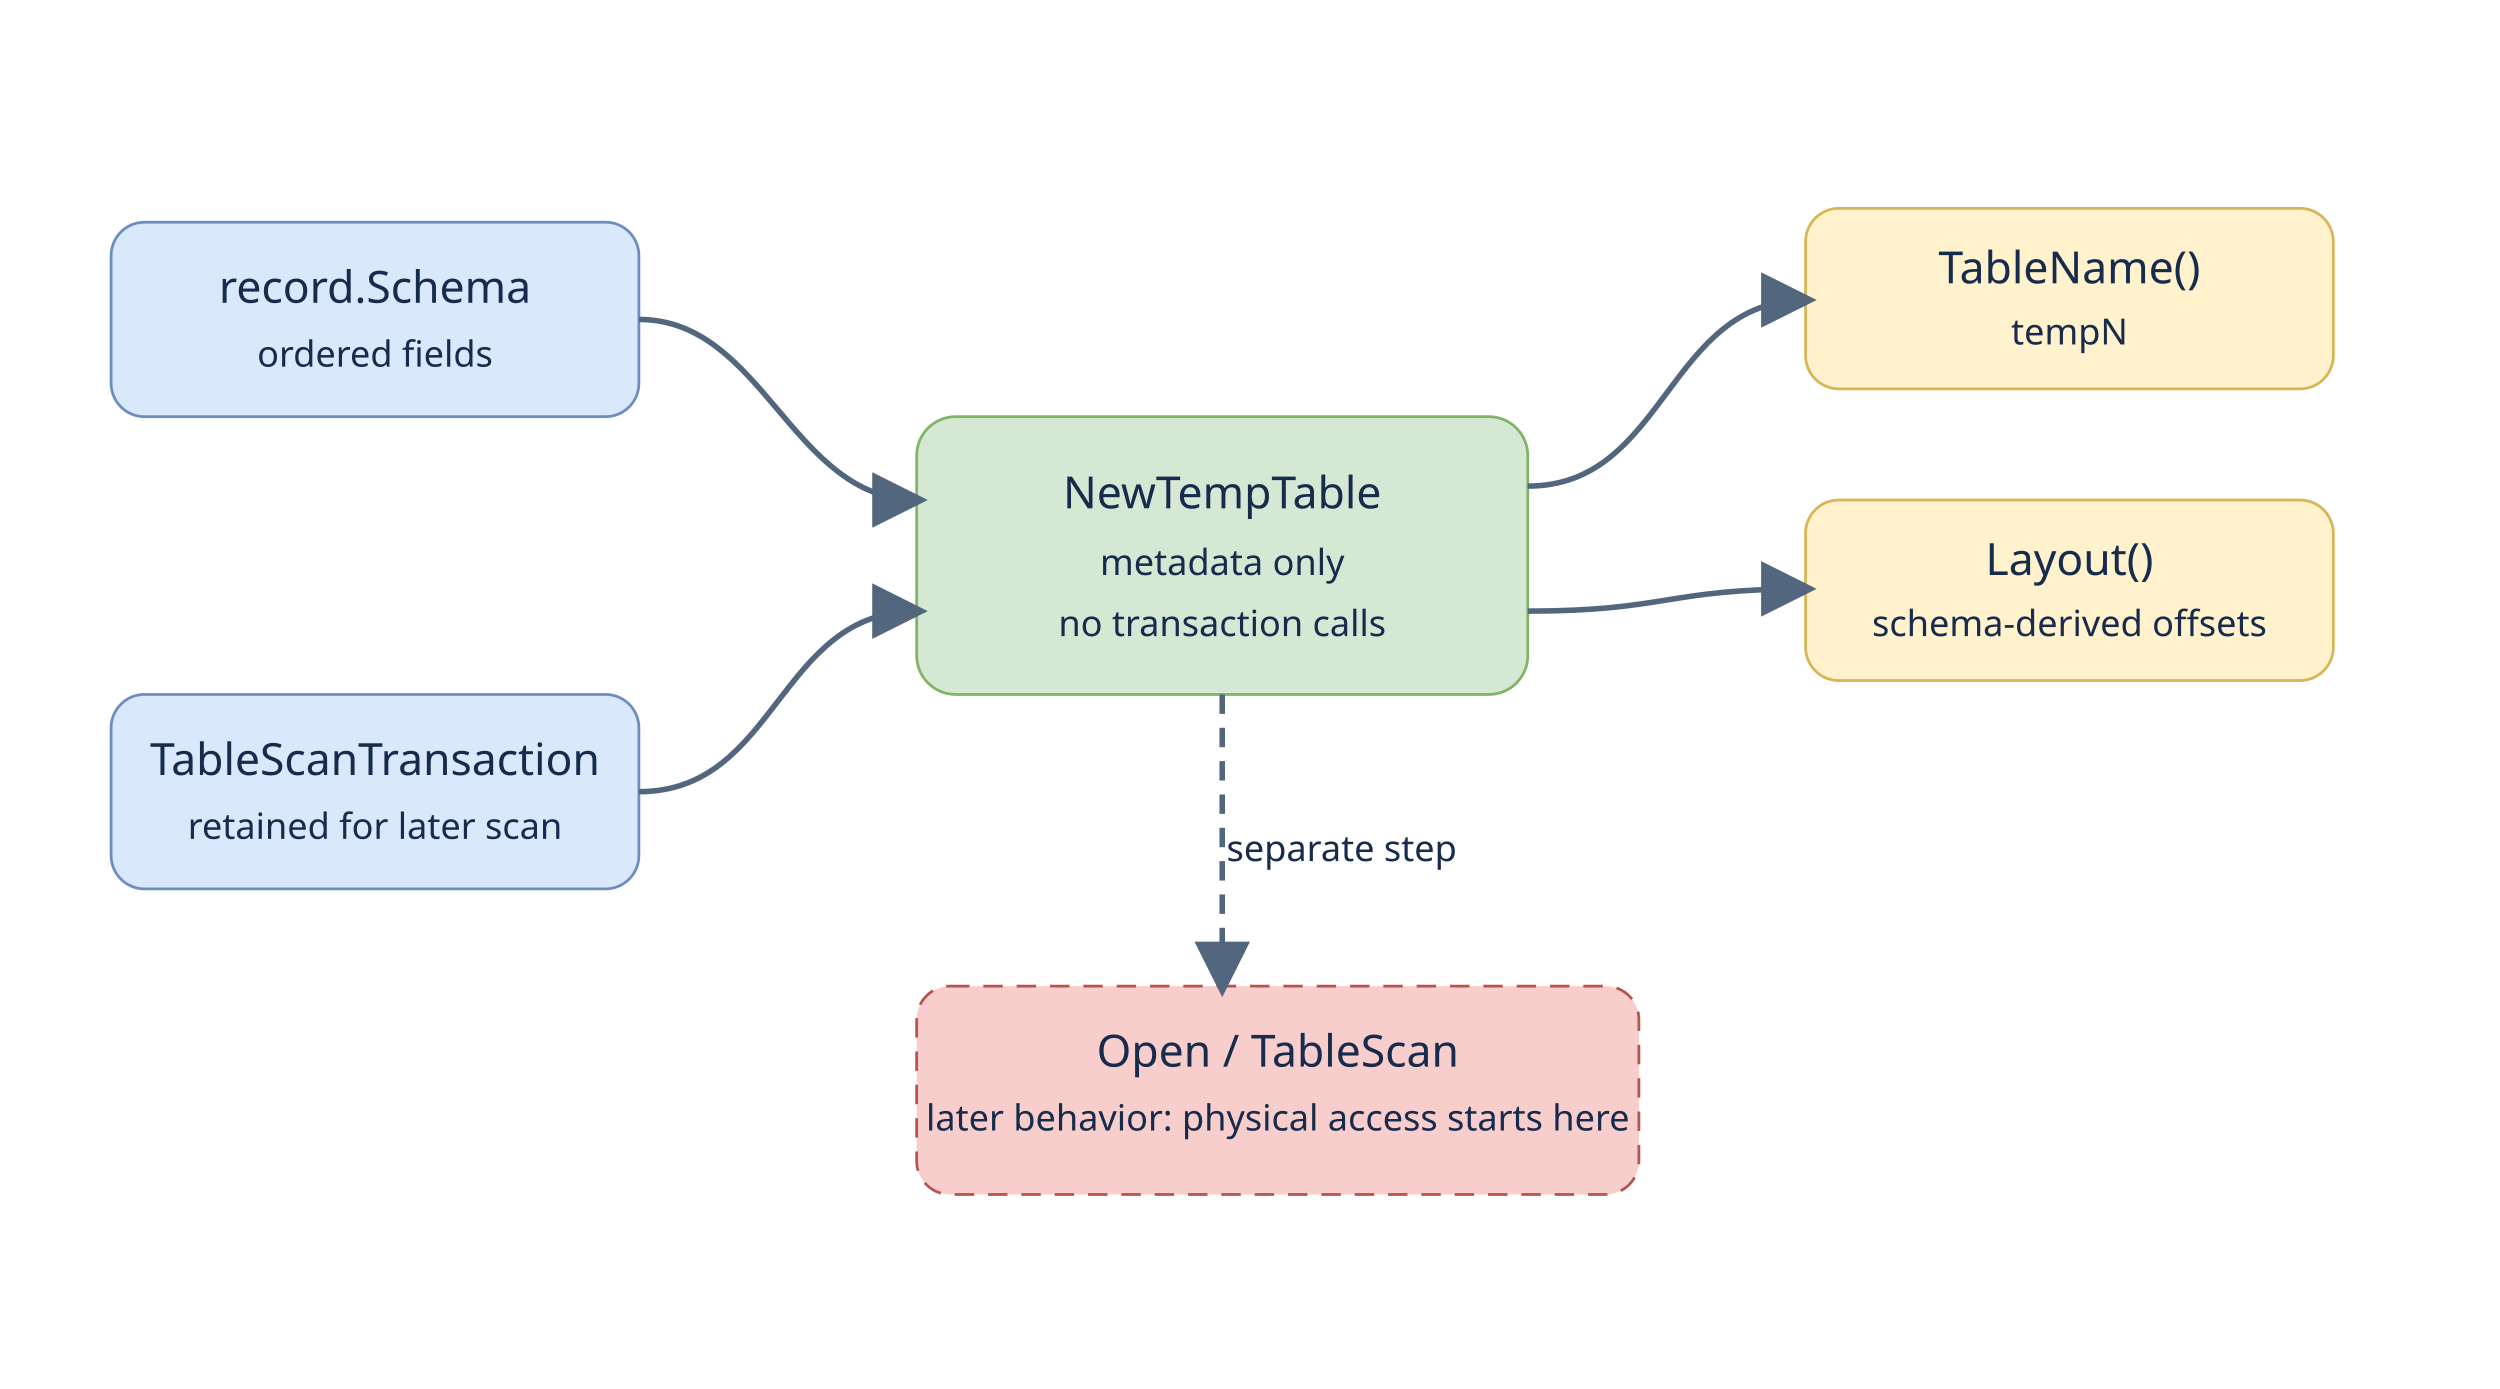
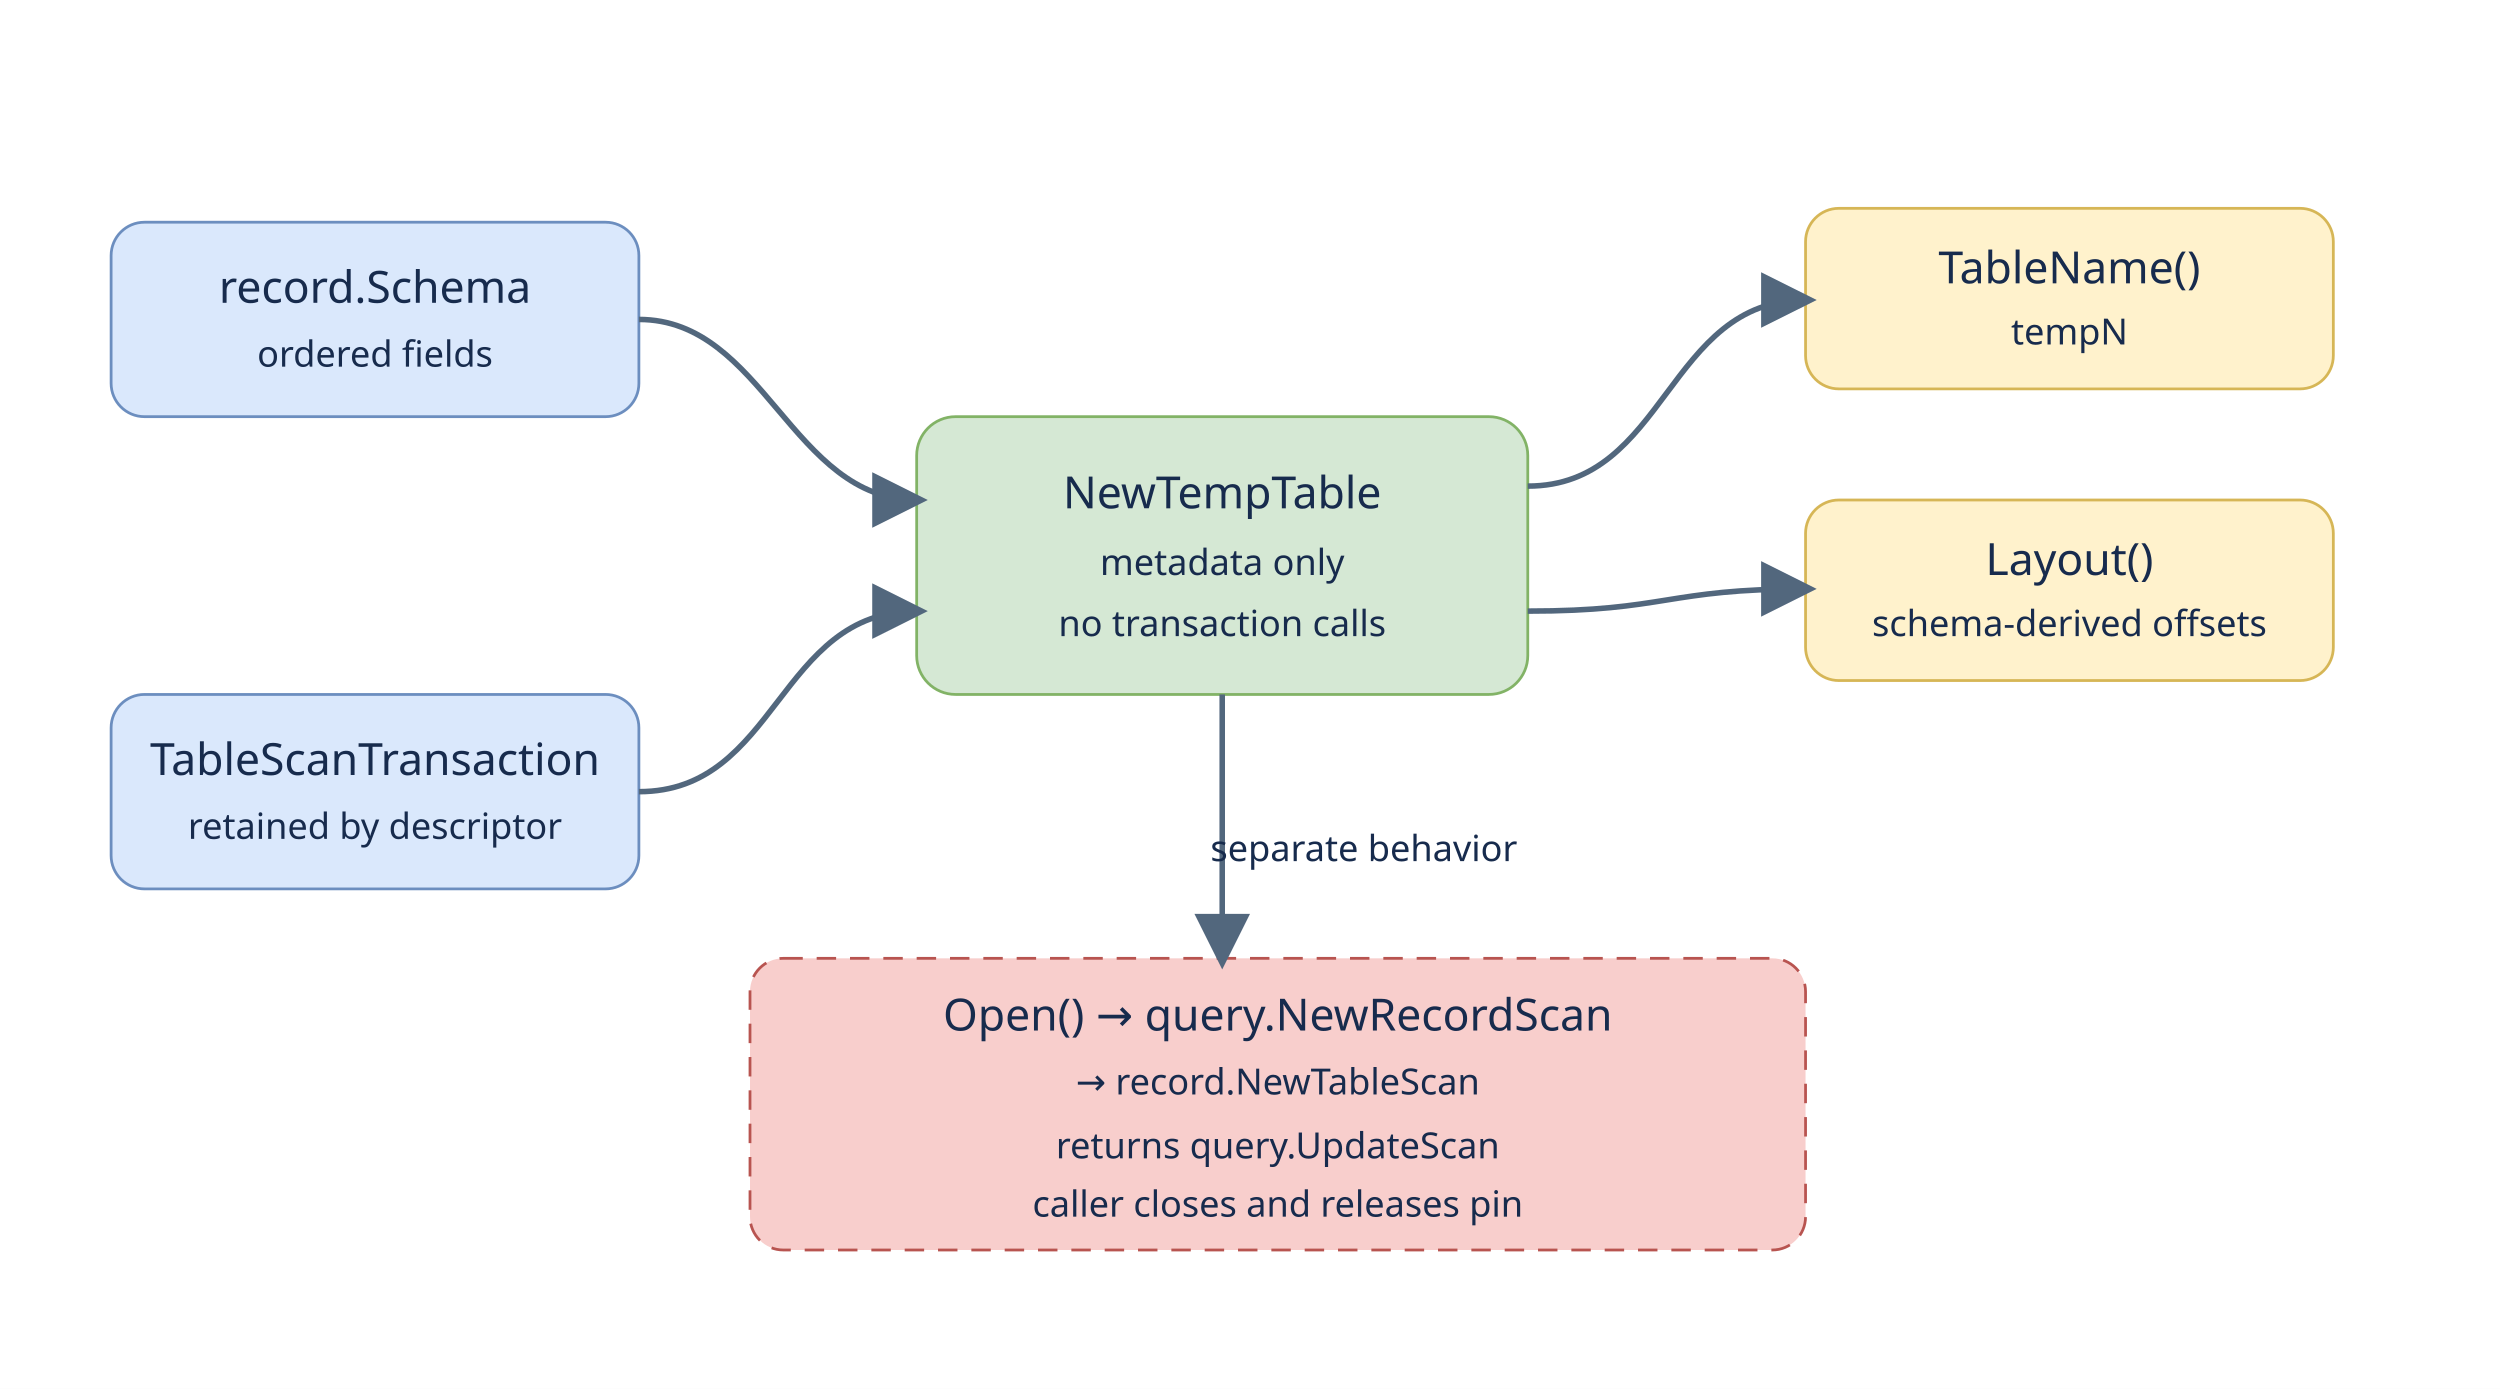
<svg xmlns="http://www.w3.org/2000/svg" width="900" height="500" viewBox="0 0 900 500" role="img" aria-labelledby="title desc">
  <defs>
    <marker id="arrow" markerWidth="10" markerHeight="10" refX="8" refY="5" orient="auto">
      <path d="M0,0 L10,5 L0,10 z" fill="#52677d" />
    </marker>
    <style>
      text { font: 16px sans-serif; fill: #172b4d; text-anchor: middle; }
      .small { font-size: 13px; }
      .source { fill: #dae8fc; stroke: #6c8ebf; }
      .descriptor { fill: #d5e8d4; stroke: #82b366; }
      .output { fill: #fff2cc; stroke: #d6b656; }
      .deferred { fill: #f8cecc; stroke: #b85450; stroke-dasharray: 7 5; }
      .edge { fill: none; stroke: #52677d; stroke-width: 2; marker-end: url(#arrow); }
      .dashed { stroke-dasharray: 7 5; }
    </style>
  </defs>
  <rect width="900" height="500" fill="#ffffff" />
  <rect class="source" x="40" y="80" width="190" height="70" rx="12" />
  <text x="135" y="109">record.Schema</text>
  <text class="small" x="135" y="132">ordered fields</text>
  <rect class="source" x="40" y="250" width="190" height="70" rx="12" />
  <text x="135" y="279">TableScanTransaction</text>
-   <text class="small" x="135" y="302">retained for later scan</text>
+   <text class="small" x="135" y="302">retained by descriptor</text>
  <rect class="descriptor" x="330" y="150" width="220" height="100" rx="14" />
  <text x="440" y="183">NewTempTable</text>
  <text class="small" x="440" y="207">metadata only</text>
  <text class="small" x="440" y="229">no transaction calls</text>
  <rect class="output" x="650" y="75" width="190" height="65" rx="12" />
  <text x="745" y="102">TableName()</text>
  <text class="small" x="745" y="124">tempN</text>
  <rect class="output" x="650" y="180" width="190" height="65" rx="12" />
  <text x="745" y="207">Layout()</text>
  <text class="small" x="745" y="229">schema-derived offsets</text>
-   <rect class="deferred" x="330" y="355" width="260" height="75" rx="12" />
-   <text x="460" y="384">Open / TableScan</text>
-   <text class="small" x="460" y="407">later behavior: physical access starts here</text>
+   <rect class="deferred" x="270" y="345" width="380" height="105" rx="12" />
+   <text x="460" y="371">Open() → query.NewRecordScan</text>
+   <text class="small" x="460" y="394">→ record.NewTableScan</text>
+   <text class="small" x="460" y="417">returns query.UpdateScan</text>
+   <text class="small" x="460" y="438">caller closes and releases pin</text>
  <path class="edge" d="M230 115 C275 115 285 180 330 180" />
  <path class="edge" d="M230 285 C280 285 280 220 330 220" />
  <path class="edge" d="M550 175 C600 175 600 108 650 108" />
  <path class="edge" d="M550 220 C600 220 600 212 650 212" />
-   <path class="edge dashed" d="M440 250 L440 355" />
-   <text class="small" x="483" y="310">separate step</text>
+   <path class="edge" d="M440 250 L440 345" />
+   <text class="small" x="491" y="310">separate behavior</text>
</svg>
